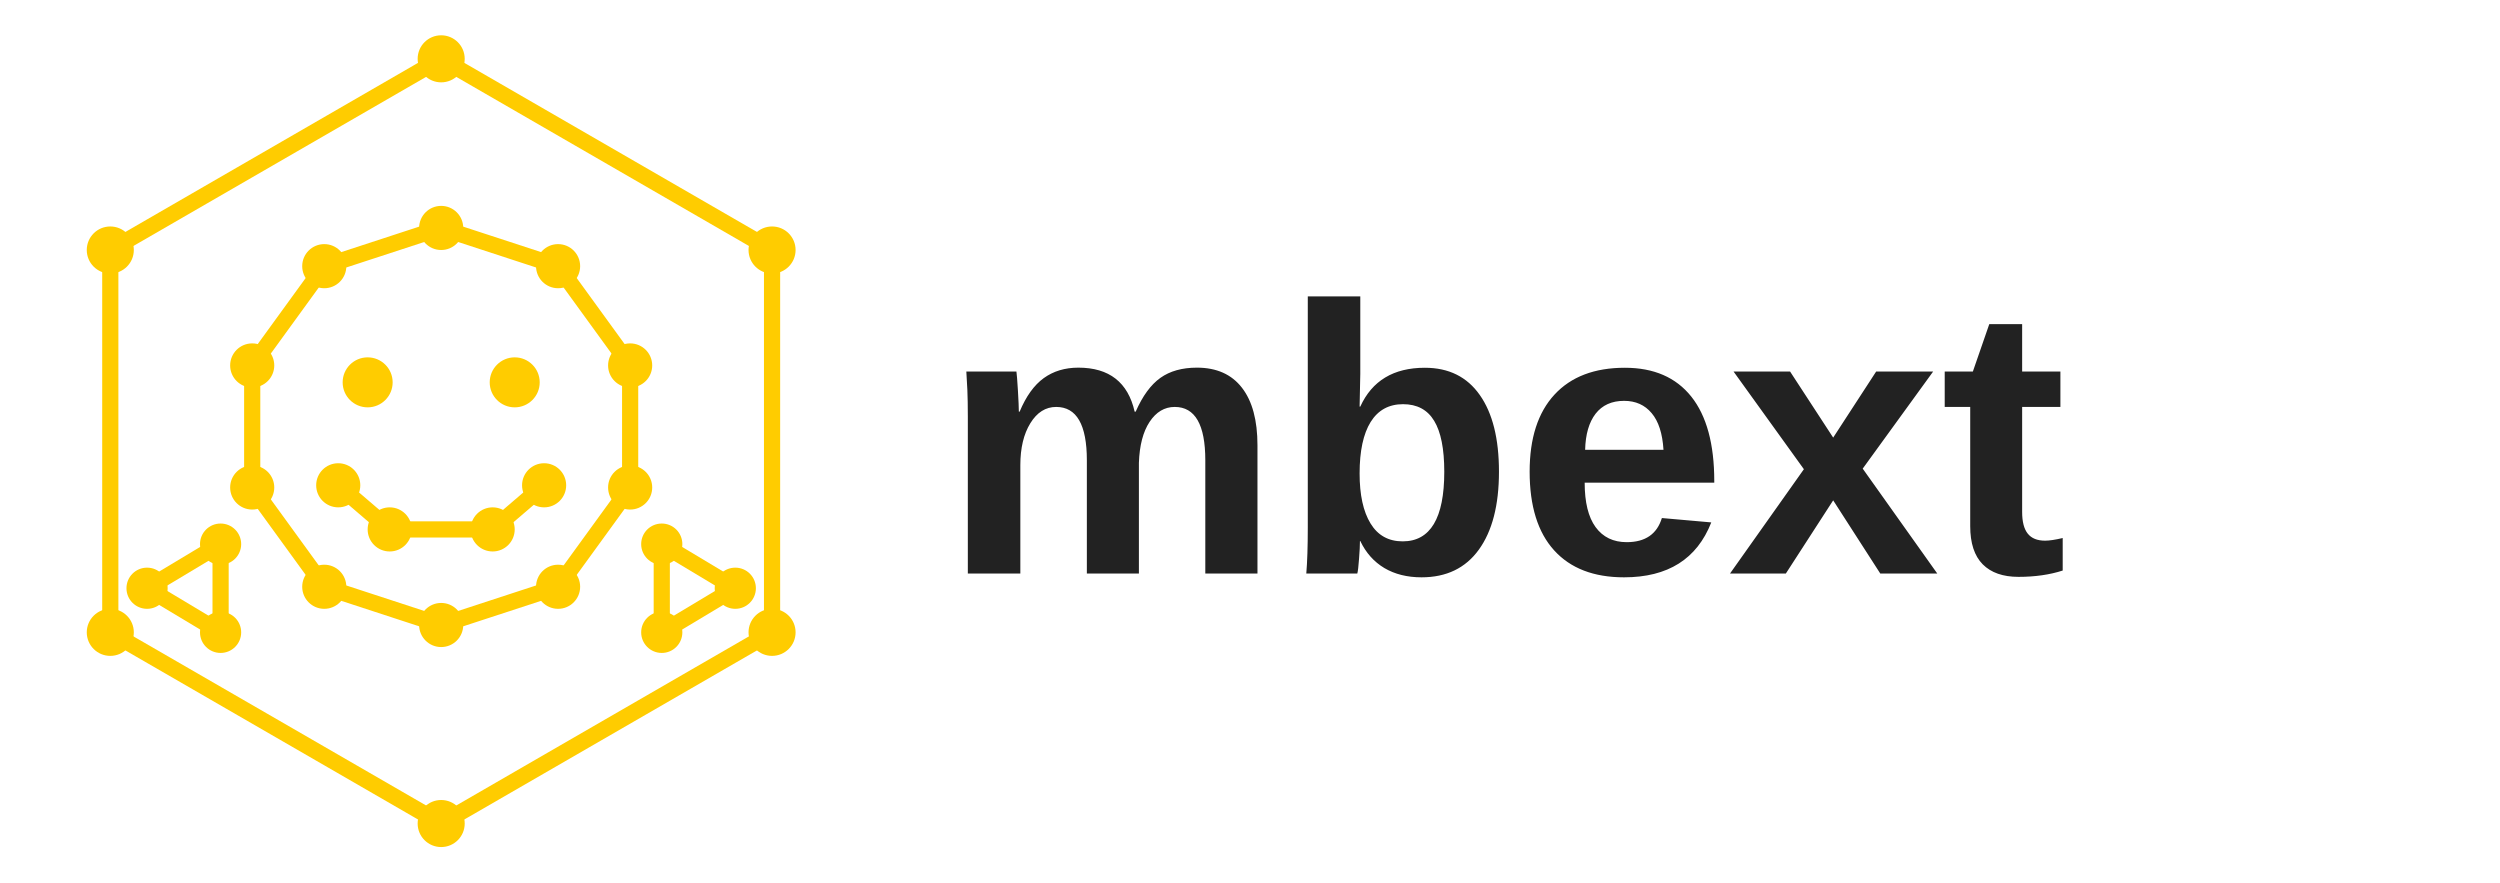
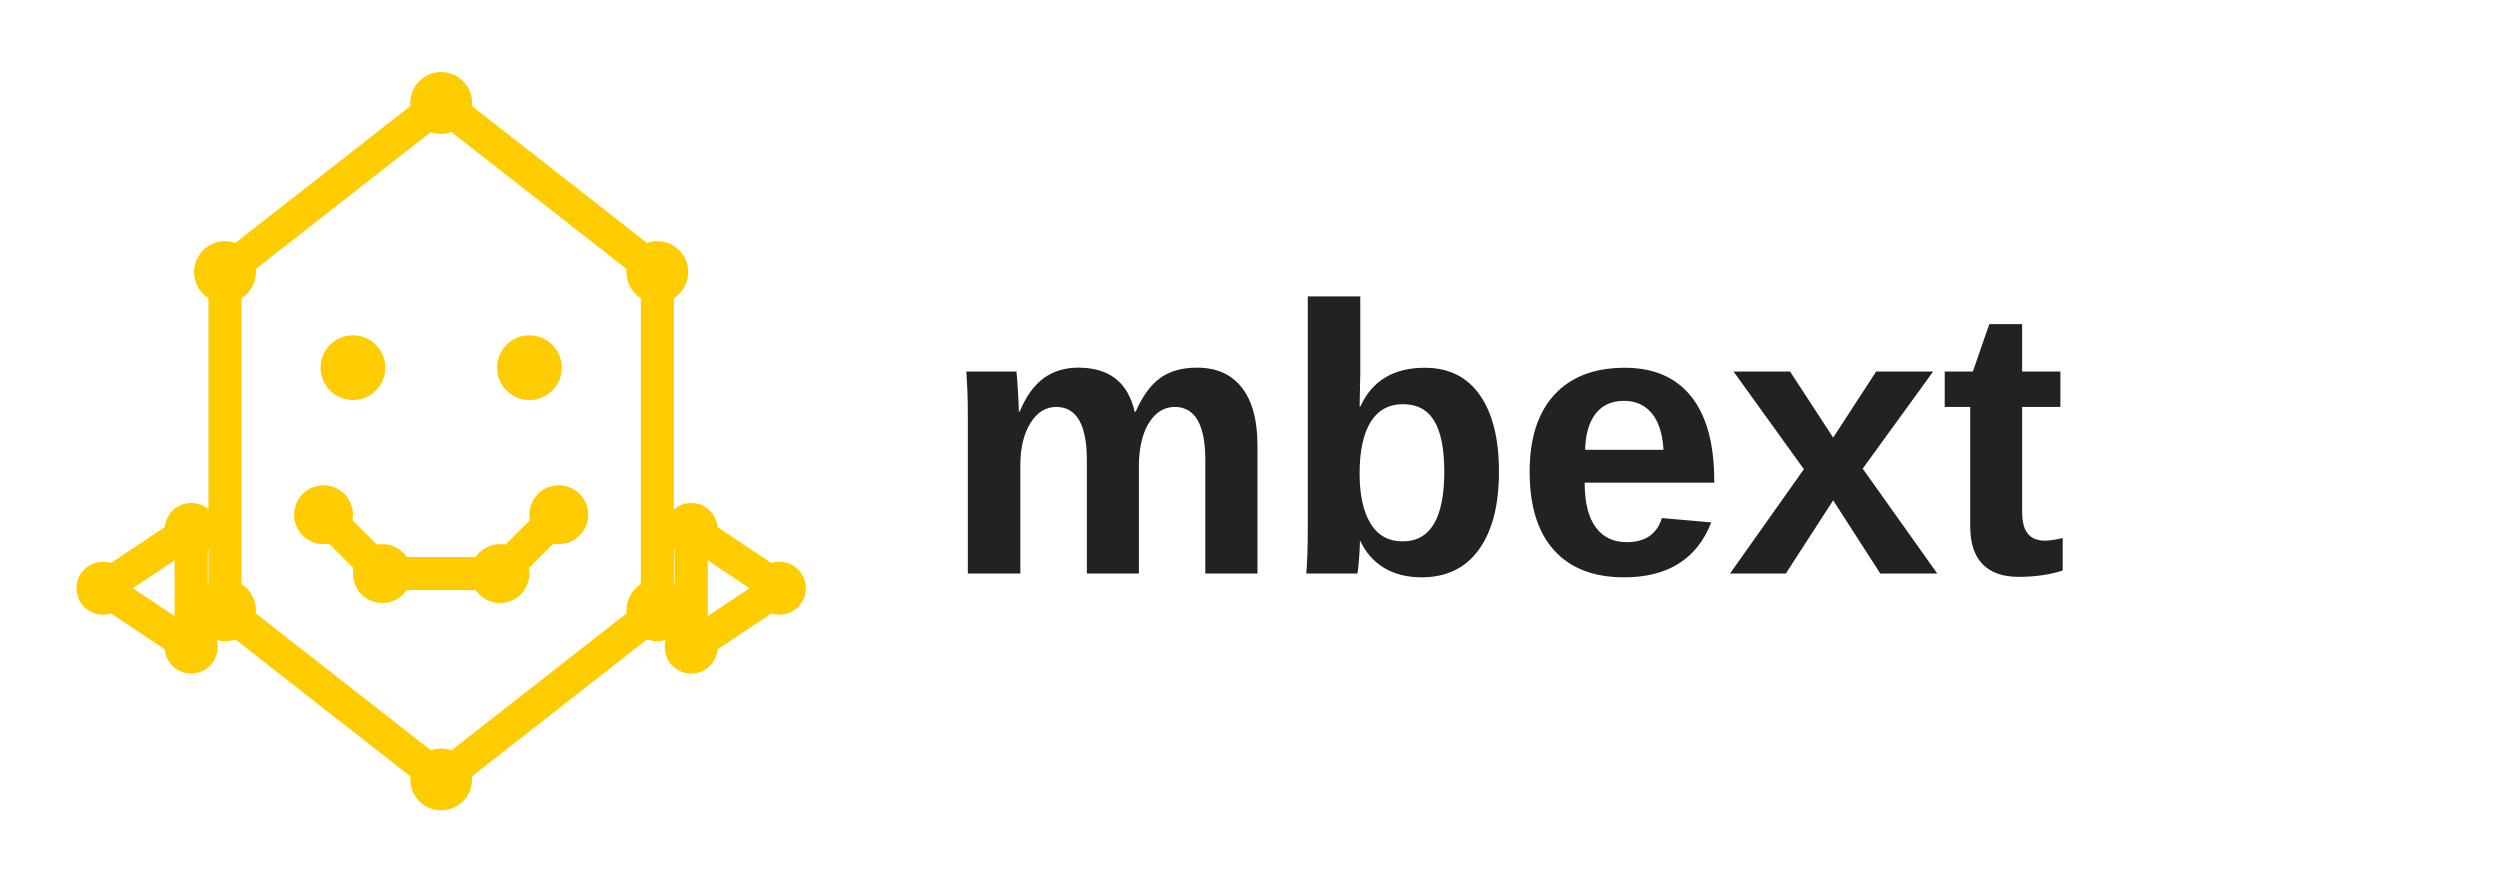
<svg xmlns="http://www.w3.org/2000/svg" viewBox="0 0 340 120" width="340" height="120" role="img" aria-label="mbext">
-   <g fill="none" stroke="#ffcc00" stroke-width="2.2" stroke-linecap="round" stroke-linejoin="round">
-     <line x1="60.0" y1="8.0" x2="105.0" y2="34.0" />
-     <line x1="105.0" y1="34.0" x2="105.0" y2="86.0" />
-     <line x1="105.0" y1="86.0" x2="60.0" y2="112.0" />
-     <line x1="60.0" y1="112.0" x2="15.0" y2="86.0" />
-     <line x1="15.0" y1="86.0" x2="15.0" y2="34.0" />
-     <line x1="15.0" y1="34.0" x2="60.0" y2="8.0" />
-     <line x1="60.0" y1="31.0" x2="75.9" y2="36.2" />
-     <line x1="75.9" y1="36.2" x2="85.7" y2="49.7" />
-     <line x1="85.7" y1="49.7" x2="85.7" y2="66.3" />
-     <line x1="85.7" y1="66.3" x2="75.9" y2="79.8" />
-     <line x1="75.9" y1="79.8" x2="60.0" y2="85.0" />
-     <line x1="60.0" y1="85.0" x2="44.1" y2="79.8" />
-     <line x1="44.1" y1="79.8" x2="34.3" y2="66.3" />
-     <line x1="34.3" y1="66.3" x2="34.3" y2="49.7" />
-     <line x1="34.3" y1="49.7" x2="44.1" y2="36.2" />
-     <line x1="44.1" y1="36.2" x2="60.0" y2="31.0" />
-     <line x1="46.0" y1="66.0" x2="53.0" y2="72.0" />
-     <line x1="53.0" y1="72.0" x2="67.0" y2="72.0" />
-     <line x1="67.0" y1="72.0" x2="74.0" y2="66.0" />
-     <line x1="30.0" y1="74.0" x2="20.0" y2="80.0" />
-     <line x1="20.0" y1="80.0" x2="30.0" y2="86.0" />
-     <line x1="30.0" y1="86.0" x2="30.0" y2="74.0" />
-     <line x1="90.0" y1="74.0" x2="100.0" y2="80.0" />
-     <line x1="100.0" y1="80.0" x2="90.0" y2="86.0" />
-     <line x1="90.0" y1="86.0" x2="90.0" y2="74.0" />
+   <g fill="none" stroke="#ffcc00" stroke-width="4.5" stroke-linecap="round" stroke-linejoin="round">
+     <line x1="60.0" y1="14.0" x2="89.4" y2="37.0" />
+     <line x1="89.4" y1="37.0" x2="89.4" y2="83.0" />
+     <line x1="89.4" y1="83.0" x2="60.0" y2="106.0" />
+     <line x1="60.0" y1="106.0" x2="30.6" y2="83.0" />
+     <line x1="30.6" y1="83.0" x2="30.6" y2="37.0" />
+     <line x1="30.6" y1="37.0" x2="60.0" y2="14.0" />
+     <line x1="44.0" y1="70.0" x2="52.0" y2="78.0" />
+     <line x1="52.0" y1="78.0" x2="68.0" y2="78.0" />
+     <line x1="68.0" y1="78.0" x2="76.0" y2="70.0" />
+     <line x1="26.0" y1="72.0" x2="14.0" y2="80.0" />
+     <line x1="14.0" y1="80.0" x2="26.0" y2="88.0" />
+     <line x1="26.0" y1="88.0" x2="26.0" y2="72.0" />
+     <line x1="94.0" y1="72.0" x2="106.0" y2="80.0" />
+     <line x1="106.0" y1="80.0" x2="94.0" y2="88.0" />
+     <line x1="94.0" y1="88.0" x2="94.0" y2="72.0" />
  </g>
  <g fill="#ffcc00">
-     <circle cx="60.0" cy="8.0" r="3.2" />
-     <circle cx="105.0" cy="34.0" r="3.2" />
-     <circle cx="105.0" cy="86.0" r="3.2" />
-     <circle cx="60.0" cy="112.0" r="3.2" />
-     <circle cx="15.0" cy="86.0" r="3.2" />
-     <circle cx="15.0" cy="34.0" r="3.2" />
-     <circle cx="60.0" cy="31.0" r="3.0" />
-     <circle cx="75.9" cy="36.2" r="3.0" />
-     <circle cx="85.7" cy="49.7" r="3.0" />
-     <circle cx="85.7" cy="66.3" r="3.0" />
-     <circle cx="75.9" cy="79.8" r="3.0" />
-     <circle cx="60.0" cy="85.0" r="3.0" />
-     <circle cx="44.1" cy="79.8" r="3.0" />
-     <circle cx="34.3" cy="66.3" r="3.0" />
-     <circle cx="34.3" cy="49.7" r="3.0" />
-     <circle cx="44.1" cy="36.2" r="3.0" />
-     <circle cx="50.0" cy="52.0" r="3.4" />
-     <circle cx="70.0" cy="52.0" r="3.4" />
-     <circle cx="46.0" cy="66.0" r="3.0" />
-     <circle cx="53.0" cy="72.0" r="3.0" />
-     <circle cx="67.0" cy="72.0" r="3.0" />
-     <circle cx="74.0" cy="66.0" r="3.0" />
-     <circle cx="30.0" cy="74.0" r="2.8" />
-     <circle cx="20.0" cy="80.0" r="2.8" />
-     <circle cx="30.0" cy="86.0" r="2.8" />
-     <circle cx="90.0" cy="74.0" r="2.8" />
-     <circle cx="100.0" cy="80.0" r="2.8" />
-     <circle cx="90.0" cy="86.0" r="2.8" />
+     <circle cx="60.0" cy="14.0" r="4.2" />
+     <circle cx="89.4" cy="37.0" r="4.2" />
+     <circle cx="89.4" cy="83.0" r="4.2" />
+     <circle cx="60.0" cy="106.0" r="4.2" />
+     <circle cx="30.6" cy="83.0" r="4.2" />
+     <circle cx="30.6" cy="37.0" r="4.2" />
+     <circle cx="48.0" cy="50.0" r="4.4" />
+     <circle cx="72.0" cy="50.0" r="4.4" />
+     <circle cx="44.0" cy="70.0" r="4.0" />
+     <circle cx="52.0" cy="78.0" r="4.0" />
+     <circle cx="68.0" cy="78.0" r="4.0" />
+     <circle cx="76.0" cy="70.0" r="4.0" />
+     <circle cx="26.0" cy="72.0" r="3.6" />
+     <circle cx="14.0" cy="80.0" r="3.6" />
+     <circle cx="26.0" cy="88.0" r="3.6" />
+     <circle cx="94.0" cy="72.0" r="3.6" />
+     <circle cx="106.0" cy="80.0" r="3.6" />
+     <circle cx="94.0" cy="88.0" r="3.6" />
  </g>
  <text x="128" y="78" font-family="'Segoe UI', 'Helvetica Neue', Arial, sans-serif" font-size="52" font-weight="700" fill="#222222">mbext</text>
</svg>
